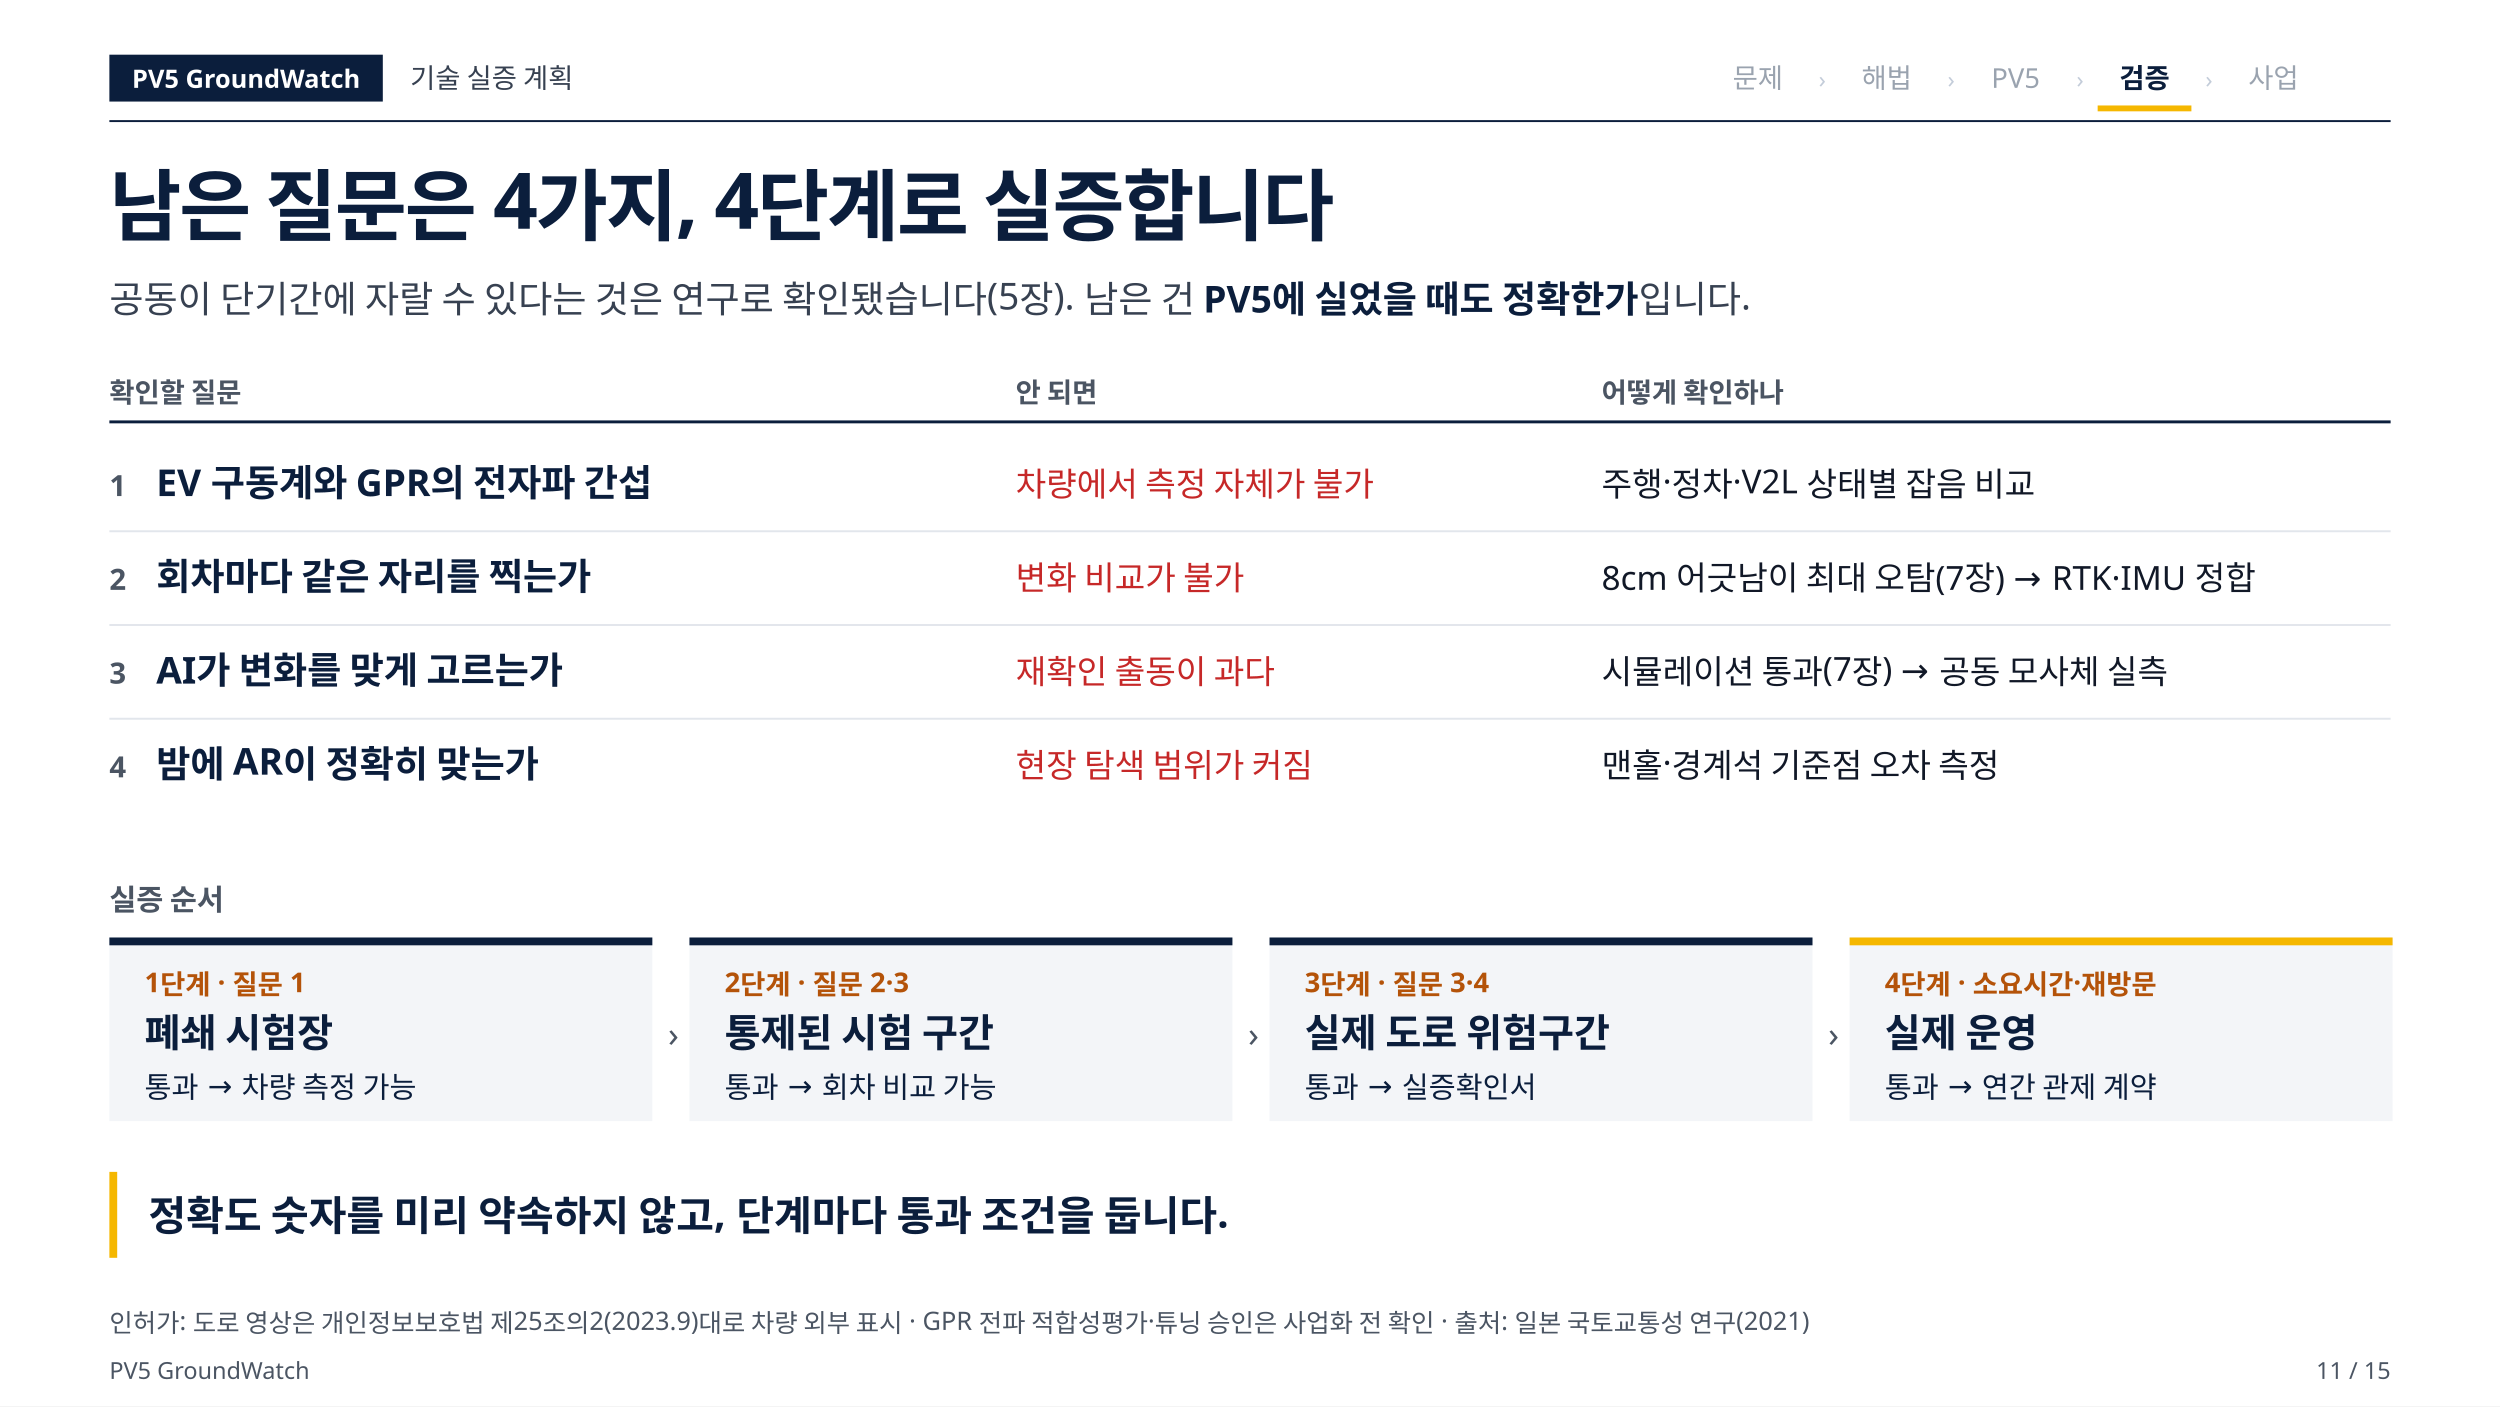
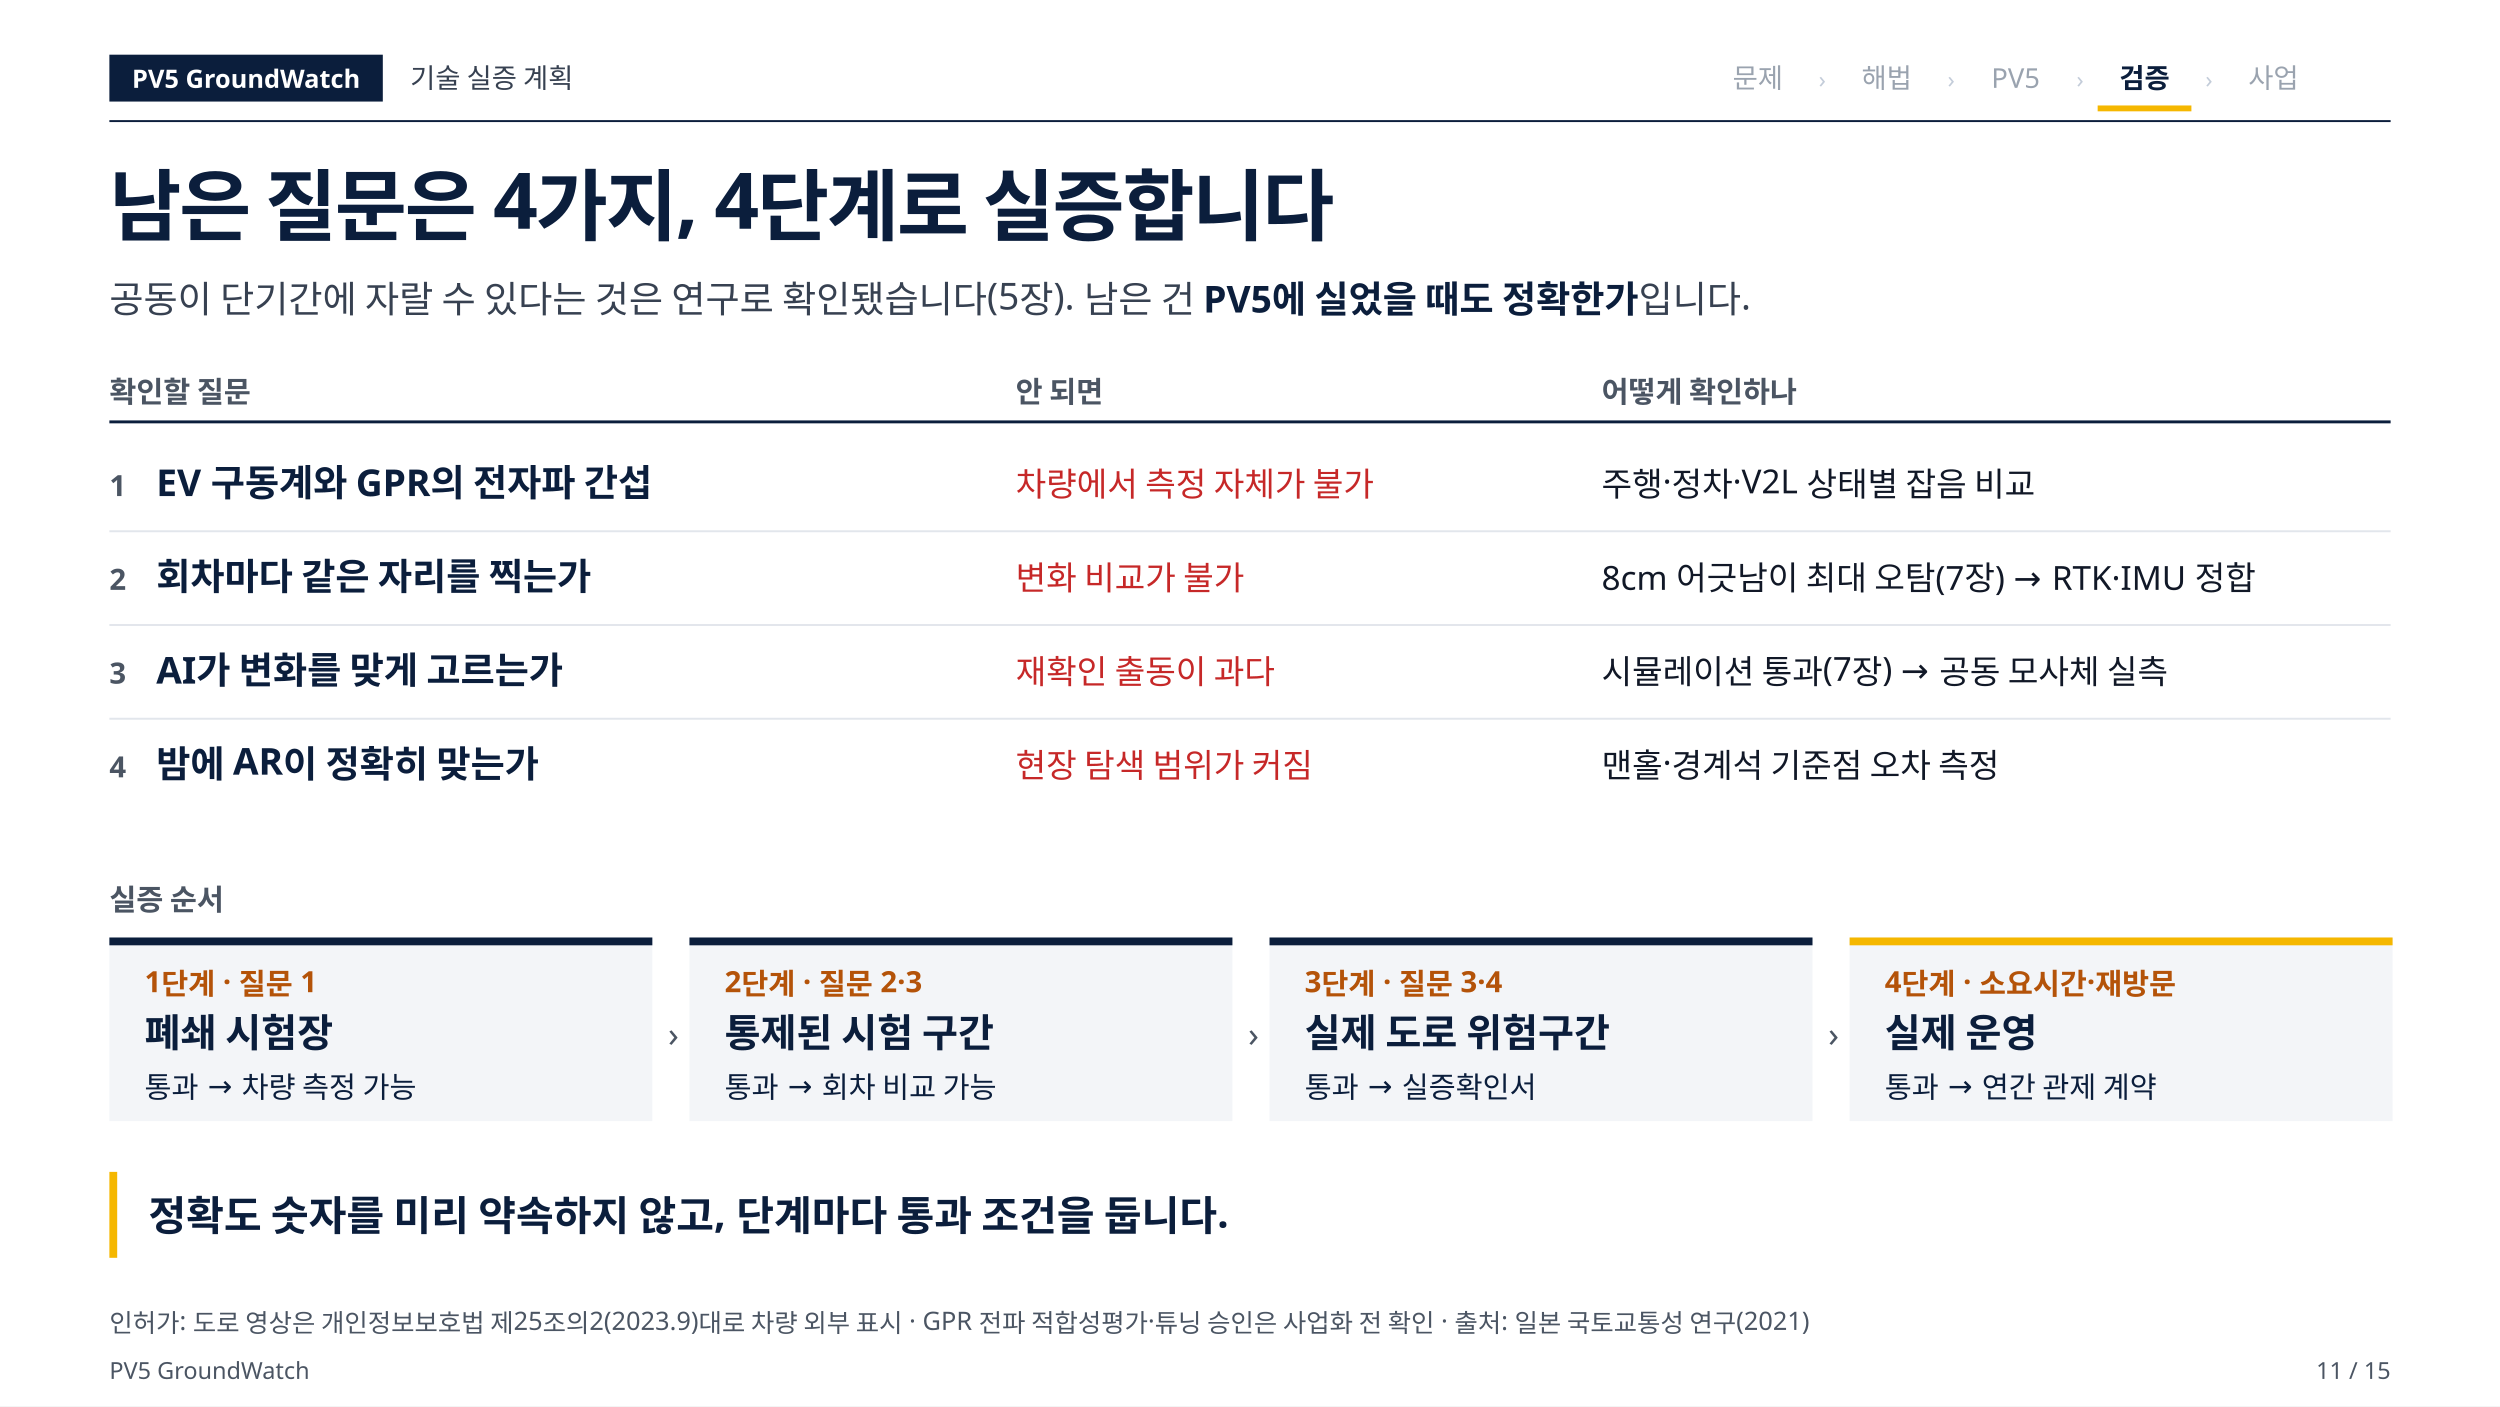
<svg xmlns="http://www.w3.org/2000/svg" viewBox="0 0 1280 720" lang="ko-KR" data-pptx-page-role="content" font-family="Pretendard, 'Malgun Gothic', sans-serif">
  <rect id="bg" x="0" y="0" width="1280" height="720" fill="#FFFFFF" />
  <g id="header" data-pptx-role="header" data-pptx-bounds="56 24 1168 40">
    <rect x="56" y="28" width="140" height="24" fill="#0B1E3C" />
    <text x="126" y="45" font-size="13" font-weight="bold" fill="#FFFFFF" text-anchor="middle">PV5 GroundWatch</text>
    <text x="210" y="45" font-size="14" fill="#374151">기술 실증 계획</text>
    <text x="900" y="45" font-size="14" font-weight="normal" fill="#9AA3AF" text-anchor="middle">문제</text>
    <text x="933" y="45" font-size="12" fill="#C3CCD9" text-anchor="middle">›</text>
    <text x="966" y="45" font-size="14" font-weight="normal" fill="#9AA3AF" text-anchor="middle">해법</text>
    <text x="999" y="45" font-size="12" fill="#C3CCD9" text-anchor="middle">›</text>
    <text x="1032" y="45" font-size="14" font-weight="normal" fill="#9AA3AF" text-anchor="middle">PV5</text>
    <text x="1065" y="45" font-size="12" fill="#C3CCD9" text-anchor="middle">›</text>
    <text x="1098" y="45" font-size="14" font-weight="bold" fill="#0B1E3C" text-anchor="middle">검증</text>
    <rect x="1074" y="54" width="48" height="3" fill="#F5B700" />
    <text x="1131" y="45" font-size="12" fill="#C3CCD9" text-anchor="middle">›</text>
    <text x="1164" y="45" font-size="14" font-weight="normal" fill="#9AA3AF" text-anchor="middle">사업</text>
    <line x1="56" y1="62" x2="1224" y2="62" stroke="#0B1E3C" stroke-width="1" />
  </g>
  <g id="title" data-pptx-bounds="56 80 1168 56" letter-spacing="-1">
    <text x="56" y="120" font-size="40" font-weight="bold" fill="#0B1E3C">남은 질문은 4가지, 4단계로 실증합니다</text>
  </g>
  <g id="lead" data-pptx-bounds="56 138 1168 28">
    <text x="56" y="160" font-size="19" fill="#374151">공동이 단기간에 자랄 수 있다는 것은 연구로 확인됐습니다(5장). 남은 건 <tspan font-weight="bold" fill="#0B1E3C">PV5에 실었을 때도 정확한가</tspan>입니다.</text>
  </g>
  <g id="questions" data-pptx-bounds="56 186 1168 236">
-     <g font-size="14" font-weight="bold" fill="#4B5563">
+     <g font-size="15" font-weight="bold" fill="#4B5563">
      <text x="56" y="206">확인할 질문</text>
      <text x="520" y="206">안 되면</text>
      <text x="820" y="206">어떻게 확인하나</text>
    </g>
    <line x1="56" y1="216" x2="1224" y2="216" stroke="#0B1E3C" stroke-width="1.5" />
    <text x="56" y="254" font-size="15" font-weight="bold" fill="#4B5563">1</text>
    <text x="80" y="254" font-size="19" font-weight="bold" fill="#0B1E3C">EV 구동계와 GPR의 전자파 간섭</text>
    <text x="520" y="254" font-size="17" fill="#C62828">차량에서 측정 자체가 불가</text>
    <text x="820" y="254" font-size="17" fill="#111827">주행·정차·V2L 상태별 잡음 비교</text>
    <line x1="56" y1="272" x2="1224" y2="272" stroke="#E2E6EC" stroke-width="1" />
    <text x="56" y="302" font-size="15" font-weight="bold" fill="#4B5563">2</text>
    <text x="80" y="302" font-size="19" font-weight="bold" fill="#0B1E3C">회차마다 같은 자리를 찍는가</text>
    <text x="520" y="302" font-size="17" fill="#C62828">변화 비교가 불가</text>
    <text x="820" y="302" font-size="17" fill="#111827">8cm 어긋남이 최대 오탐(7장) → RTK·IMU 정합</text>
    <line x1="56" y1="320" x2="1224" y2="320" stroke="#E2E6EC" stroke-width="1" />
    <text x="56" y="350" font-size="15" font-weight="bold" fill="#4B5563">3</text>
    <text x="80" y="350" font-size="19" font-weight="bold" fill="#0B1E3C">AI가 변화를 맞게 고르는가</text>
    <text x="520" y="350" font-size="17" fill="#C62828">재확인 출동이 과다</text>
    <text x="820" y="350" font-size="17" fill="#111827">시뮬레이션 통과(7장) → 공동 모사체 실측</text>
    <line x1="56" y1="368" x2="1224" y2="368" stroke="#E2E6EC" stroke-width="1" />
    <text x="56" y="398" font-size="15" font-weight="bold" fill="#4B5563">4</text>
    <text x="80" y="398" font-size="19" font-weight="bold" fill="#0B1E3C">밤에 AR이 정확히 맞는가</text>
    <text x="520" y="398" font-size="17" fill="#C62828">현장 탐색 범위가 커짐</text>
    <text x="820" y="398" font-size="17" fill="#111827">맨홀·경계석 기준점 오차 측정</text>
  </g>
  <g id="stages" data-pptx-bounds="56 446 1168 130">
    <text x="56" y="466" font-size="15" font-weight="bold" fill="#4B5563">실증 순서</text>
    <rect x="56" y="480" width="278" height="94" fill="#F3F5F8" />
    <rect x="56" y="480" width="278" height="4" fill="#0B1E3C" />
-     <text x="74" y="508" font-size="14" font-weight="bold" fill="#B45309">1단계 · 질문 1</text>
+     <text x="74" y="508" font-size="15" font-weight="bold" fill="#B45309">1단계 · 질문 1</text>
    <text x="74" y="536" font-size="20" font-weight="bold" fill="#0B1E3C">폐쇄 시험장</text>
    <text x="74" y="562" font-size="15" fill="#0B1E3C">통과 → 차량 측정 가능</text>
    <text x="342" y="536" font-size="18" fill="#4B5563">›</text>
    <rect x="353" y="480" width="278" height="94" fill="#F3F5F8" />
    <rect x="353" y="480" width="278" height="4" fill="#0B1E3C" />
-     <text x="371" y="508" font-size="14" font-weight="bold" fill="#B45309">2단계 · 질문 2·3</text>
+     <text x="371" y="508" font-size="15" font-weight="bold" fill="#B45309">2단계 · 질문 2·3</text>
    <text x="371" y="536" font-size="20" font-weight="bold" fill="#0B1E3C">통제된 시험 구간</text>
    <text x="371" y="562" font-size="15" fill="#0B1E3C">통과 → 회차 비교 가능</text>
    <text x="639" y="536" font-size="18" fill="#4B5563">›</text>
    <rect x="650" y="480" width="278" height="94" fill="#F3F5F8" />
    <rect x="650" y="480" width="278" height="4" fill="#0B1E3C" />
-     <text x="668" y="508" font-size="14" font-weight="bold" fill="#B45309">3단계 · 질문 3·4</text>
+     <text x="668" y="508" font-size="15" font-weight="bold" fill="#B45309">3단계 · 질문 3·4</text>
    <text x="668" y="536" font-size="20" font-weight="bold" fill="#0B1E3C">실제 도로 위험구간</text>
    <text x="668" y="562" font-size="15" fill="#0B1E3C">통과 → 실증확인서</text>
    <text x="936" y="536" font-size="18" fill="#4B5563">›</text>
    <rect x="947" y="480" width="278" height="94" fill="#F3F5F8" />
    <rect x="947" y="480" width="278" height="4" fill="#F5B700" />
-     <text x="965" y="508" font-size="14" font-weight="bold" fill="#B45309">4단계 · 소요시간·재방문</text>
+     <text x="965" y="508" font-size="15" font-weight="bold" fill="#B45309">4단계 · 소요시간·재방문</text>
    <text x="965" y="536" font-size="20" font-weight="bold" fill="#0B1E3C">실제 운영</text>
    <text x="965" y="562" font-size="15" fill="#0B1E3C">통과 → 연간 관제 계약</text>
  </g>
  <g id="conclusion" data-pptx-bounds="56 600 1168 44">
    <rect x="56" y="600" width="4" height="44" fill="#F5B700" />
    <text x="76" y="630" font-size="21" font-weight="bold" fill="#0B1E3C">정확도 숫자를 미리 약속하지 않고, 단계마다 통과 조건을 둡니다.</text>
  </g>
  <g id="source" data-pptx-bounds="56 668 1168 20">
    <text x="56" y="682" font-size="13" fill="#4B5563">인허가: 도로 영상은 개인정보보호법 제25조의2(2023.9)대로 차량 외부 표시 · GPR 전파 적합성평가·튜닝 승인은 사업화 전 확인 · 출처: 일본 국토교통성 연구(2021)</text>
  </g>
  <g id="footer" data-pptx-role="footer" data-pptx-bounds="56 692 1168 22" fill="#4B5563" font-size="12">
    <text x="56" y="706">PV5 GroundWatch</text>
    <text x="1224" y="706" text-anchor="end">11 / 15</text>
  </g>
</svg>
